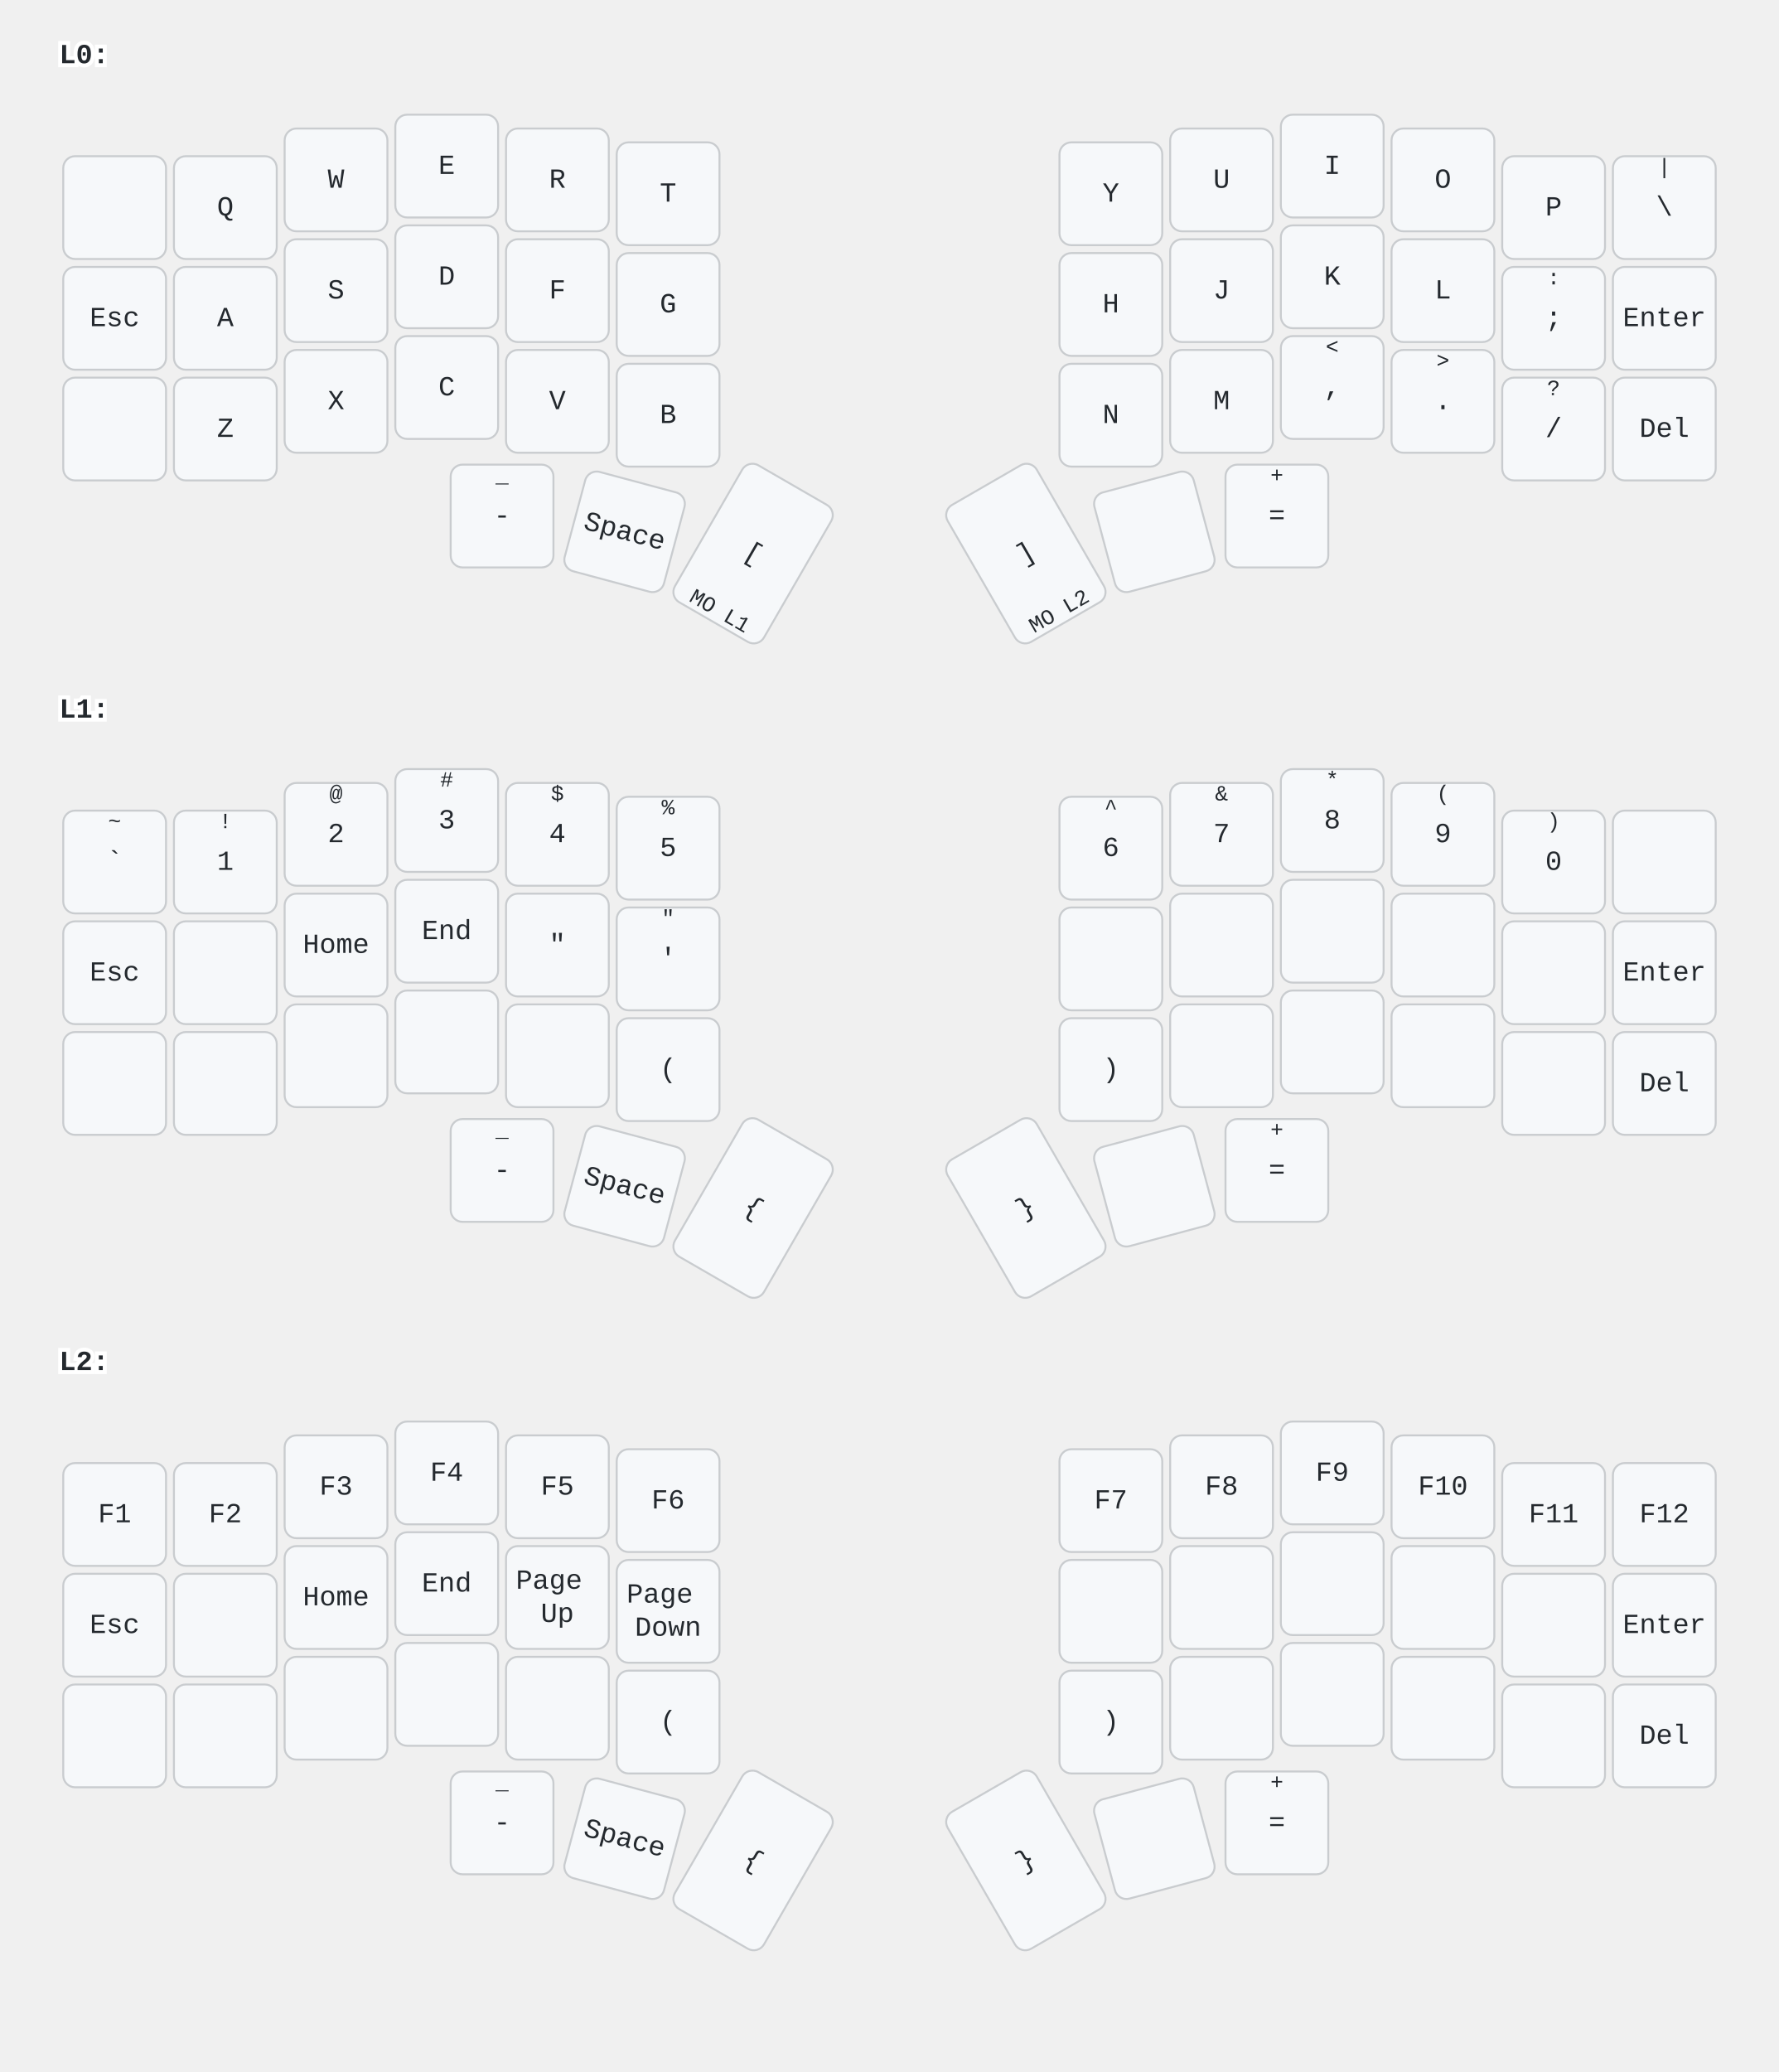
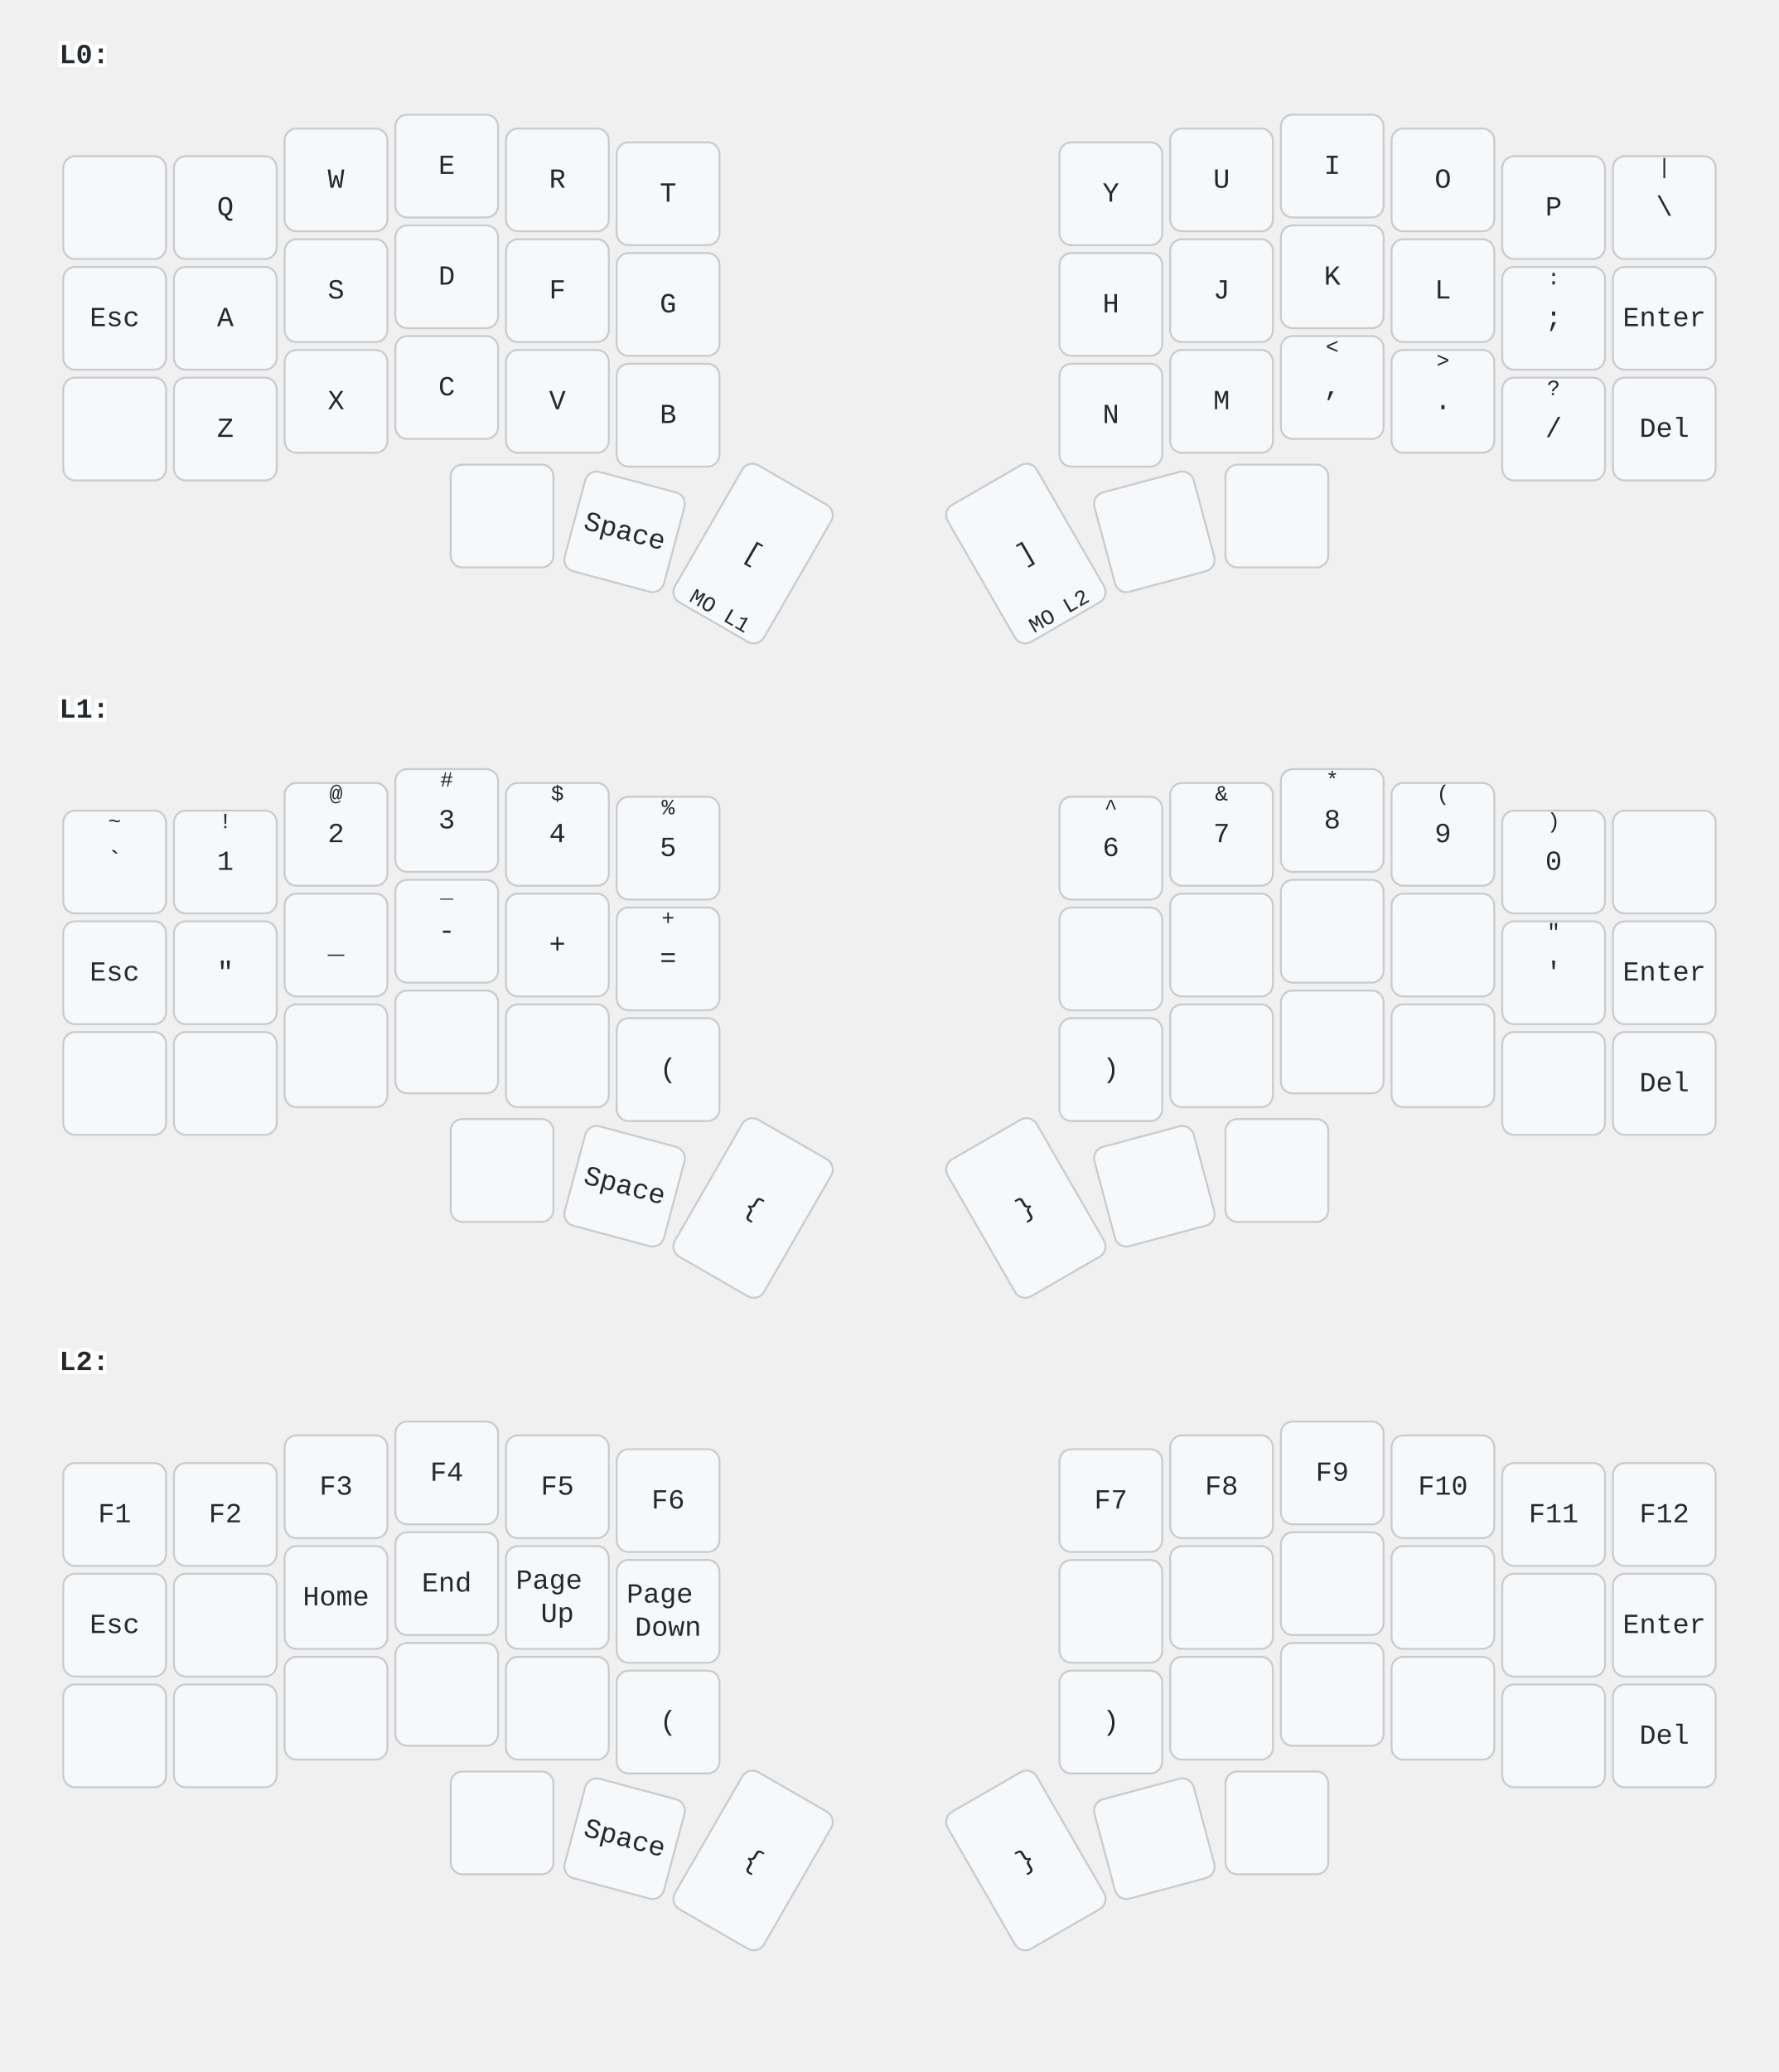
<svg xmlns="http://www.w3.org/2000/svg" xmlns:xlink="http://www.w3.org/1999/xlink" width="900" height="1048" viewBox="0 0 900 1048" class="keymap">
  <defs>/* start glyphs */
<svg id="mdi.apple-keyboard-command">
      <svg viewBox="0 0 24 24">
        <path d="M6,2A4,4 0 0,1 10,6V8H14V6A4,4 0 0,1 18,2A4,4 0 0,1 22,6A4,4 0 0,1 18,10H16V14H18A4,4 0 0,1 22,18A4,4 0 0,1 18,22A4,4 0 0,1 14,18V16H10V18A4,4 0 0,1 6,22A4,4 0 0,1 2,18A4,4 0 0,1 6,14H8V10H6A4,4 0 0,1 2,6A4,4 0 0,1 6,2M16,18A2,2 0 0,0 18,20A2,2 0 0,0 20,18A2,2 0 0,0 18,16H16V18M14,10H10V14H14V10M6,16A2,2 0 0,0 4,18A2,2 0 0,0 6,20A2,2 0 0,0 8,18V16H6M8,6A2,2 0 0,0 6,4A2,2 0 0,0 4,6A2,2 0 0,0 6,8H8V6M18,8A2,2 0 0,0 20,6A2,2 0 0,0 18,4A2,2 0 0,0 16,6V8H18Z" />
      </svg>
    </svg>
    <svg id="mdi.apple-keyboard-control">
      <svg viewBox="0 0 24 24">
        <path d="M19.78,11.78L18.36,13.19L12,6.83L5.64,13.19L4.22,11.78L12,4L19.78,11.78Z" />
      </svg>
    </svg>
    <svg id="mdi.apple-keyboard-option">
      <svg viewBox="0 0 24 24">
        <path d="M3,4H9.11L16.15,18H21V20H14.88L7.84,6H3V4M14,4H21V6H14V4Z" />
      </svg>
    </svg>
    <svg id="mdi.apple-keyboard-shift">
      <svg viewBox="0 0 24 24">
        <path d="M15,18V12H17.17L12,6.83L6.83,12H9V18H15M12,4L22,14H17V20H7V14H2L12,4Z" />
      </svg>
    </svg>
    <svg id="mdi.arrow-down">
      <svg viewBox="0 0 24 24">
        <path d="M11,4H13V16L18.5,10.5L19.92,11.92L12,19.84L4.08,11.92L5.5,10.5L11,16V4Z" />
      </svg>
    </svg>
    <svg id="mdi.arrow-left">
      <svg viewBox="0 0 24 24">
        <path d="M20,11V13H8L13.5,18.5L12.08,19.92L4.16,12L12.08,4.08L13.5,5.5L8,11H20Z" />
      </svg>
    </svg>
    <svg id="mdi.arrow-right">
      <svg viewBox="0 0 24 24">
        <path d="M4,11V13H16L10.5,18.5L11.92,19.92L19.84,12L11.92,4.08L10.5,5.5L16,11H4Z" />
      </svg>
    </svg>
    <svg id="mdi.arrow-up">
      <svg viewBox="0 0 24 24">
        <path d="M13,20H11V8L5.5,13.5L4.08,12.08L12,4.16L19.92,12.08L18.5,13.5L13,8V20Z" />
      </svg>
    </svg>
    <svg id="mdi.backspace-outline">
      <svg viewBox="0 0 24 24">
        <path d="M19,15.59L17.59,17L14,13.41L10.41,17L9,15.59L12.59,12L9,8.41L10.41,7L14,10.59L17.59,7L19,8.41L15.41,12L19,15.59M22,3A2,2 0 0,1 24,5V19A2,2 0 0,1 22,21H7C6.31,21 5.77,20.64 5.41,20.11L0,12L5.41,3.88C5.77,3.35 6.31,3 7,3H22M22,5H7L2.28,12L7,19H22V5Z" />
      </svg>
    </svg>
    <svg id="mdi.keyboard-tab">
      <svg viewBox="0 0 24 24">
        <path d="M20,18H22V6H20M11.59,7.41L15.17,11H1V13H15.17L11.59,16.58L13,18L19,12L13,6L11.59,7.41Z" />
      </svg>
    </svg>
  </defs>/* end glyphs */
<style>/* inherit to force styles through use tags */
svg path {
    fill: inherit;
}

/* font and background color specifications */
svg.keymap {
    font-family: SFMono-Regular,Consolas,Liberation Mono,Menlo,monospace;
    font-size: 14px;
    font-kerning: normal;
    text-rendering: optimizeLegibility;
    fill: #24292e;
}

/* default key styling */
rect.key {
    fill: #f6f8fa;
}

rect.key, rect.combo {
    stroke: #c9cccf;
    stroke-width: 1;
}

/* default key side styling, only used is draw_key_sides is set */
rect.side {
    filter: brightness(90%);
}

/* color accent for combo boxes */
rect.combo, rect.combo-separate {
    fill: #cdf;
}

/* color accent for held keys */
rect.held, rect.combo.held {
    fill: #fdd;
}

/* color accent for ghost (optional) keys */
rect.ghost, rect.combo.ghost {
    stroke-dasharray: 4, 4;
    stroke-width: 2;
}

text {
    text-anchor: middle;
    dominant-baseline: middle;
}

/* styling for layer labels */
text.label {
    font-weight: bold;
    text-anchor: start;
    stroke: white;
    stroke-width: 4;
    paint-order: stroke;
}

/* styling for optional footer */
text.footer {
    text-anchor: end;
    dominant-baseline: auto;
    stroke: white;
    stroke-width: 4;
    paint-order: stroke;
}

/* styling for combo tap, and key hold/shifted label text */
text.combo, text.hold, text.shifted {
    font-size: 11px;
}

text.hold {
    text-anchor: middle;
    dominant-baseline: auto;
}

text.shifted {
    text-anchor: middle;
    dominant-baseline: hanging;
}

text.layer-activator {
    text-decoration: underline;
}

/* styling for hold/shifted label text in combo box */
text.combo.hold, text.combo.shifted {
    font-size: 8px;
}

/* lighter symbol for transparent keys */
text.trans {
    fill: #7b7e81;
}

/* styling for combo dendrons */
path.combo {
    stroke-width: 1;
    stroke: gray;
    fill: none;
}

/* Start Tabler Icons Cleanup */
/* cannot use height/width with glyphs */
.icon-tabler &gt; path {
    fill: inherit;
    stroke: inherit;
    stroke-width: 2;
}
/* hide tabler's default box */
.icon-tabler &gt; path[stroke="none"][fill="none"] {
    visibility: hidden;
}
/* End Tabler Icons Cleanup */

@media (prefers-color-scheme: dark) {
svg.keymap { fill: #d1d6db; }
rect.key { fill: #3f4750; }
rect.key, rect.combo { stroke: #60666c; }
rect.combo, rect.combo-separate { fill: #1f3d7a; }
rect.held, rect.combo.held { fill: #854747; }
text.label, text.footer { stroke: black; }
text.trans { fill: #7e8184; }
path.combo { stroke: #7f7f7f; }

}
svg.keymap { background-color: #FFF; }</style>
  <g transform="translate(30, 0)" class="layer-L0">
    <text x="0" y="28" class="label" id="L0">L0:</text>
    <g transform="translate(0, 56)">
      <g transform="translate(28, 49)" class="key keypos-0">
        <rect rx="6" ry="6" x="-26" y="-26" width="52" height="52" class="key" />
        <use href="#mdi.keyboard-tab" xlink:href="#mdi.keyboard-tab" x="-10" y="-10" height="20" width="20.0" class="key tap glyph mdi.keyboard-tab" />
      </g>
      <g transform="translate(84, 49)" class="key keypos-1">
        <rect rx="6" ry="6" x="-26" y="-26" width="52" height="52" class="key" />
        <text x="0" y="0" class="key tap">Q</text>
      </g>
      <g transform="translate(140, 35)" class="key keypos-2">
        <rect rx="6" ry="6" x="-26" y="-26" width="52" height="52" class="key" />
        <text x="0" y="0" class="key tap">W</text>
      </g>
      <g transform="translate(196, 28)" class="key keypos-3">
        <rect rx="6" ry="6" x="-26" y="-26" width="52" height="52" class="key" />
        <text x="0" y="0" class="key tap">E</text>
      </g>
      <g transform="translate(252, 35)" class="key keypos-4">
        <rect rx="6" ry="6" x="-26" y="-26" width="52" height="52" class="key" />
        <text x="0" y="0" class="key tap">R</text>
      </g>
      <g transform="translate(308, 42)" class="key keypos-5">
        <rect rx="6" ry="6" x="-26" y="-26" width="52" height="52" class="key" />
        <text x="0" y="0" class="key tap">T</text>
      </g>
      <g transform="translate(532, 42)" class="key keypos-6">
        <rect rx="6" ry="6" x="-26" y="-26" width="52" height="52" class="key" />
        <text x="0" y="0" class="key tap">Y</text>
      </g>
      <g transform="translate(588, 35)" class="key keypos-7">
        <rect rx="6" ry="6" x="-26" y="-26" width="52" height="52" class="key" />
        <text x="0" y="0" class="key tap">U</text>
      </g>
      <g transform="translate(644, 28)" class="key keypos-8">
        <rect rx="6" ry="6" x="-26" y="-26" width="52" height="52" class="key" />
        <text x="0" y="0" class="key tap">I</text>
      </g>
      <g transform="translate(700, 35)" class="key keypos-9">
        <rect rx="6" ry="6" x="-26" y="-26" width="52" height="52" class="key" />
        <text x="0" y="0" class="key tap">O</text>
      </g>
      <g transform="translate(756, 49)" class="key keypos-10">
        <rect rx="6" ry="6" x="-26" y="-26" width="52" height="52" class="key" />
        <text x="0" y="0" class="key tap">P</text>
      </g>
      <g transform="translate(812, 49)" class="key keypos-11">
        <rect rx="6" ry="6" x="-26" y="-26" width="52" height="52" class="key" />
        <text x="0" y="0" class="key tap">\</text>
        <text x="0" y="-23" class="key shifted">|</text>
      </g>
      <g transform="translate(28, 105)" class="key keypos-12">
        <rect rx="6" ry="6" x="-26" y="-26" width="52" height="52" class="key" />
        <text x="0" y="0" class="key tap">Esc</text>
      </g>
      <g transform="translate(84, 105)" class="key keypos-13">
        <rect rx="6" ry="6" x="-26" y="-26" width="52" height="52" class="key" />
        <text x="0" y="0" class="key tap">A</text>
      </g>
      <g transform="translate(140, 91)" class="key keypos-14">
        <rect rx="6" ry="6" x="-26" y="-26" width="52" height="52" class="key" />
        <text x="0" y="0" class="key tap">S</text>
-         <use href="#mdi.apple-keyboard-command" xlink:href="#mdi.apple-keyboard-command" x="-6" y="11" height="12" width="12.0" class="key hold glyph mdi.apple-keyboard-command" />
      </g>
      <g transform="translate(196, 84)" class="key keypos-15">
        <rect rx="6" ry="6" x="-26" y="-26" width="52" height="52" class="key" />
        <text x="0" y="0" class="key tap">D</text>
        <use href="#mdi.apple-keyboard-control" xlink:href="#mdi.apple-keyboard-control" x="-6" y="11" height="12" width="12.0" class="key hold glyph mdi.apple-keyboard-control" />
      </g>
      <g transform="translate(252, 91)" class="key keypos-16">
        <rect rx="6" ry="6" x="-26" y="-26" width="52" height="52" class="key" />
        <text x="0" y="0" class="key tap">F</text>
        <use href="#mdi.apple-keyboard-shift" xlink:href="#mdi.apple-keyboard-shift" x="-6" y="11" height="12" width="12.0" class="key hold glyph mdi.apple-keyboard-shift" />
      </g>
      <g transform="translate(308, 98)" class="key keypos-17">
        <rect rx="6" ry="6" x="-26" y="-26" width="52" height="52" class="key" />
        <text x="0" y="0" class="key tap">G</text>
      </g>
      <g transform="translate(532, 98)" class="key keypos-18">
        <rect rx="6" ry="6" x="-26" y="-26" width="52" height="52" class="key" />
        <text x="0" y="0" class="key tap">H</text>
      </g>
      <g transform="translate(588, 91)" class="key keypos-19">
        <rect rx="6" ry="6" x="-26" y="-26" width="52" height="52" class="key" />
        <text x="0" y="0" class="key tap">J</text>
        <use href="#mdi.apple-keyboard-shift" xlink:href="#mdi.apple-keyboard-shift" x="-6" y="11" height="12" width="12.0" class="key hold glyph mdi.apple-keyboard-shift" />
      </g>
      <g transform="translate(644, 84)" class="key keypos-20">
        <rect rx="6" ry="6" x="-26" y="-26" width="52" height="52" class="key" />
        <text x="0" y="0" class="key tap">K</text>
        <use href="#mdi.apple-keyboard-control" xlink:href="#mdi.apple-keyboard-control" x="-6" y="11" height="12" width="12.0" class="key hold glyph mdi.apple-keyboard-control" />
      </g>
      <g transform="translate(700, 91)" class="key keypos-21">
        <rect rx="6" ry="6" x="-26" y="-26" width="52" height="52" class="key" />
        <text x="0" y="0" class="key tap">L</text>
-         <use href="#mdi.apple-keyboard-command" xlink:href="#mdi.apple-keyboard-command" x="-6" y="11" height="12" width="12.0" class="key hold glyph mdi.apple-keyboard-command" />
      </g>
      <g transform="translate(756, 105)" class="key keypos-22">
        <rect rx="6" ry="6" x="-26" y="-26" width="52" height="52" class="key" />
        <text x="0" y="0" class="key tap">;</text>
        <text x="0" y="-23" class="key shifted">:</text>
      </g>
      <g transform="translate(812, 105)" class="key keypos-23">
        <rect rx="6" ry="6" x="-26" y="-26" width="52" height="52" class="key" />
        <text x="0" y="0" class="key tap">Enter</text>
      </g>
      <g transform="translate(28, 161)" class="key keypos-24">
        <rect rx="6" ry="6" x="-26" y="-26" width="52" height="52" class="key" />
        <use href="#mdi.apple-keyboard-option" xlink:href="#mdi.apple-keyboard-option" x="-10" y="-10" height="20" width="20.0" class="key tap glyph mdi.apple-keyboard-option" />
      </g>
      <g transform="translate(84, 161)" class="key keypos-25">
        <rect rx="6" ry="6" x="-26" y="-26" width="52" height="52" class="key" />
        <text x="0" y="0" class="key tap">Z</text>
      </g>
      <g transform="translate(140, 147)" class="key keypos-26">
        <rect rx="6" ry="6" x="-26" y="-26" width="52" height="52" class="key" />
        <text x="0" y="0" class="key tap">X</text>
      </g>
      <g transform="translate(196, 140)" class="key keypos-27">
        <rect rx="6" ry="6" x="-26" y="-26" width="52" height="52" class="key" />
        <text x="0" y="0" class="key tap">C</text>
      </g>
      <g transform="translate(252, 147)" class="key keypos-28">
        <rect rx="6" ry="6" x="-26" y="-26" width="52" height="52" class="key" />
        <text x="0" y="0" class="key tap">V</text>
      </g>
      <g transform="translate(308, 154)" class="key keypos-29">
        <rect rx="6" ry="6" x="-26" y="-26" width="52" height="52" class="key" />
        <text x="0" y="0" class="key tap">B</text>
      </g>
      <g transform="translate(532, 154)" class="key keypos-30">
        <rect rx="6" ry="6" x="-26" y="-26" width="52" height="52" class="key" />
        <text x="0" y="0" class="key tap">N</text>
      </g>
      <g transform="translate(588, 147)" class="key keypos-31">
        <rect rx="6" ry="6" x="-26" y="-26" width="52" height="52" class="key" />
        <text x="0" y="0" class="key tap">M</text>
      </g>
      <g transform="translate(644, 140)" class="key keypos-32">
        <rect rx="6" ry="6" x="-26" y="-26" width="52" height="52" class="key" />
        <text x="0" y="0" class="key tap">,</text>
        <text x="0" y="-23" class="key shifted">&lt;</text>
      </g>
      <g transform="translate(700, 147)" class="key keypos-33">
        <rect rx="6" ry="6" x="-26" y="-26" width="52" height="52" class="key" />
        <text x="0" y="0" class="key tap">.</text>
        <text x="0" y="-23" class="key shifted">&gt;</text>
      </g>
      <g transform="translate(756, 161)" class="key keypos-34">
        <rect rx="6" ry="6" x="-26" y="-26" width="52" height="52" class="key" />
        <text x="0" y="0" class="key tap">/</text>
        <text x="0" y="-23" class="key shifted">?</text>
      </g>
      <g transform="translate(812, 161)" class="key keypos-35">
        <rect rx="6" ry="6" x="-26" y="-26" width="52" height="52" class="key" />
        <text x="0" y="0" class="key tap">Del</text>
      </g>
      <g transform="translate(224, 205)" class="key keypos-36">
        <rect rx="6" ry="6" x="-26" y="-26" width="52" height="52" class="key" />
-         <text x="0" y="0" class="key tap">-</text>
-         <text x="0" y="-23" class="key shifted">_</text>
+         <use href="#mdi.apple-keyboard-command" xlink:href="#mdi.apple-keyboard-command" x="-10" y="-10" height="20" width="20.0" class="key tap glyph mdi.apple-keyboard-command" />
      </g>
      <g transform="translate(286, 213) rotate(15.0)" class="key keypos-37">
        <rect rx="6" ry="6" x="-26" y="-26" width="52" height="52" class="key" />
        <text x="0" y="0" class="key tap">Space</text>
      </g>
      <g transform="translate(351, 224) rotate(30.0)" class="key keypos-38">
        <rect rx="6" ry="6" x="-26" y="-40" width="52" height="80" class="key" />
        <text x="0" y="0" class="key tap">[</text>
        <text x="0" y="37" class="key hold">MO L1</text>
      </g>
      <g transform="translate(489, 224) rotate(-30.0)" class="key keypos-39">
        <rect rx="6" ry="6" x="-26" y="-40" width="52" height="80" class="key" />
        <text x="0" y="0" class="key tap">]</text>
        <text x="0" y="37" class="key hold">MO L2</text>
      </g>
      <g transform="translate(554, 213) rotate(-15.0)" class="key keypos-40">
        <rect rx="6" ry="6" x="-26" y="-26" width="52" height="52" class="key" />
        <use href="#mdi.backspace-outline" xlink:href="#mdi.backspace-outline" x="-10" y="-10" height="20" width="20.0" class="key tap glyph mdi.backspace-outline" />
      </g>
      <g transform="translate(616, 205)" class="key keypos-41">
        <rect rx="6" ry="6" x="-26" y="-26" width="52" height="52" class="key" />
-         <text x="0" y="0" class="key tap">=</text>
-         <text x="0" y="-23" class="key shifted">+</text>
+         <use href="#mdi.apple-keyboard-command" xlink:href="#mdi.apple-keyboard-command" x="-10" y="-10" height="20" width="20.0" class="key tap glyph mdi.apple-keyboard-command" />
      </g>
    </g>
  </g>
  <g transform="translate(30, 331)" class="layer-L1">
    <text x="0" y="28" class="label" id="L1">L1:</text>
    <g transform="translate(0, 56)">
      <g transform="translate(28, 49)" class="key keypos-0">
        <rect rx="6" ry="6" x="-26" y="-26" width="52" height="52" class="key" />
        <text x="0" y="0" class="key tap">`</text>
        <text x="0" y="-23" class="key shifted">~</text>
      </g>
      <g transform="translate(84, 49)" class="key keypos-1">
        <rect rx="6" ry="6" x="-26" y="-26" width="52" height="52" class="key" />
        <text x="0" y="0" class="key tap">1</text>
        <text x="0" y="-23" class="key shifted">!</text>
      </g>
      <g transform="translate(140, 35)" class="key keypos-2">
        <rect rx="6" ry="6" x="-26" y="-26" width="52" height="52" class="key" />
        <text x="0" y="0" class="key tap">2</text>
        <text x="0" y="-23" class="key shifted">@</text>
      </g>
      <g transform="translate(196, 28)" class="key keypos-3">
        <rect rx="6" ry="6" x="-26" y="-26" width="52" height="52" class="key" />
        <text x="0" y="0" class="key tap">3</text>
        <text x="0" y="-23" class="key shifted">#</text>
      </g>
      <g transform="translate(252, 35)" class="key keypos-4">
        <rect rx="6" ry="6" x="-26" y="-26" width="52" height="52" class="key" />
        <text x="0" y="0" class="key tap">4</text>
        <text x="0" y="-23" class="key shifted">$</text>
      </g>
      <g transform="translate(308, 42)" class="key keypos-5">
        <rect rx="6" ry="6" x="-26" y="-26" width="52" height="52" class="key" />
        <text x="0" y="0" class="key tap">5</text>
        <text x="0" y="-23" class="key shifted">%</text>
      </g>
      <g transform="translate(532, 42)" class="key keypos-6">
        <rect rx="6" ry="6" x="-26" y="-26" width="52" height="52" class="key" />
        <text x="0" y="0" class="key tap">6</text>
        <text x="0" y="-23" class="key shifted">^</text>
      </g>
      <g transform="translate(588, 35)" class="key keypos-7">
        <rect rx="6" ry="6" x="-26" y="-26" width="52" height="52" class="key" />
        <text x="0" y="0" class="key tap">7</text>
        <text x="0" y="-23" class="key shifted">&amp;</text>
      </g>
      <g transform="translate(644, 28)" class="key keypos-8">
        <rect rx="6" ry="6" x="-26" y="-26" width="52" height="52" class="key" />
        <text x="0" y="0" class="key tap">8</text>
        <text x="0" y="-23" class="key shifted">*</text>
      </g>
      <g transform="translate(700, 35)" class="key keypos-9">
        <rect rx="6" ry="6" x="-26" y="-26" width="52" height="52" class="key" />
        <text x="0" y="0" class="key tap">9</text>
        <text x="0" y="-23" class="key shifted">(</text>
      </g>
      <g transform="translate(756, 49)" class="key keypos-10">
        <rect rx="6" ry="6" x="-26" y="-26" width="52" height="52" class="key" />
        <text x="0" y="0" class="key tap">0</text>
        <text x="0" y="-23" class="key shifted">)</text>
      </g>
      <g transform="translate(812, 49)" class="key keypos-11">
        <rect rx="6" ry="6" x="-26" y="-26" width="52" height="52" class="key" />
      </g>
      <g transform="translate(28, 105)" class="key keypos-12">
        <rect rx="6" ry="6" x="-26" y="-26" width="52" height="52" class="key" />
        <text x="0" y="0" class="key tap">Esc</text>
      </g>
      <g transform="translate(84, 105)" class="key keypos-13">
        <rect rx="6" ry="6" x="-26" y="-26" width="52" height="52" class="key" />
+         <text x="0" y="0" class="key tap">"</text>
      </g>
      <g transform="translate(140, 91)" class="key keypos-14">
        <rect rx="6" ry="6" x="-26" y="-26" width="52" height="52" class="key" />
-         <text x="0" y="0" class="key tap">Home</text>
-         <use href="#mdi.apple-keyboard-command" xlink:href="#mdi.apple-keyboard-command" x="-6" y="11" height="12" width="12.0" class="key hold glyph mdi.apple-keyboard-command" />
+         <text x="0" y="0" class="key tap">_</text>
      </g>
      <g transform="translate(196, 84)" class="key keypos-15">
        <rect rx="6" ry="6" x="-26" y="-26" width="52" height="52" class="key" />
-         <text x="0" y="0" class="key tap">End</text>
+         <text x="0" y="0" class="key tap">-</text>
+         <text x="0" y="-23" class="key shifted">_</text>
+       </g>
+       <g transform="translate(252, 91)" class="key keypos-16">
+         <rect rx="6" ry="6" x="-26" y="-26" width="52" height="52" class="key" />
+         <text x="0" y="0" class="key tap">+</text>
+       </g>
+       <g transform="translate(308, 98)" class="key keypos-17">
+         <rect rx="6" ry="6" x="-26" y="-26" width="52" height="52" class="key" />
+         <text x="0" y="0" class="key tap">=</text>
+         <text x="0" y="-23" class="key shifted">+</text>
+       </g>
+       <g transform="translate(532, 98)" class="key keypos-18">
+         <rect rx="6" ry="6" x="-26" y="-26" width="52" height="52" class="key" />
+         <use href="#mdi.arrow-left" xlink:href="#mdi.arrow-left" x="-10" y="-10" height="20" width="20.0" class="key tap glyph mdi.arrow-left" />
+       </g>
+       <g transform="translate(588, 91)" class="key keypos-19">
+         <rect rx="6" ry="6" x="-26" y="-26" width="52" height="52" class="key" />
+         <use href="#mdi.arrow-down" xlink:href="#mdi.arrow-down" x="-10" y="-10" height="20" width="20.0" class="key tap glyph mdi.arrow-down" />
+         <use href="#mdi.apple-keyboard-shift" xlink:href="#mdi.apple-keyboard-shift" x="-6" y="11" height="12" width="12.0" class="key hold glyph mdi.apple-keyboard-shift" />
+       </g>
+       <g transform="translate(644, 84)" class="key keypos-20">
+         <rect rx="6" ry="6" x="-26" y="-26" width="52" height="52" class="key" />
+         <use href="#mdi.arrow-up" xlink:href="#mdi.arrow-up" x="-10" y="-10" height="20" width="20.0" class="key tap glyph mdi.arrow-up" />
        <use href="#mdi.apple-keyboard-control" xlink:href="#mdi.apple-keyboard-control" x="-6" y="11" height="12" width="12.0" class="key hold glyph mdi.apple-keyboard-control" />
      </g>
-       <g transform="translate(252, 91)" class="key keypos-16">
-         <rect rx="6" ry="6" x="-26" y="-26" width="52" height="52" class="key" />
-         <text x="0" y="0" class="key tap">"</text>
-         <use href="#mdi.apple-keyboard-shift" xlink:href="#mdi.apple-keyboard-shift" x="-6" y="11" height="12" width="12.0" class="key hold glyph mdi.apple-keyboard-shift" />
-       </g>
-       <g transform="translate(308, 98)" class="key keypos-17">
+       <g transform="translate(700, 91)" class="key keypos-21">
+         <rect rx="6" ry="6" x="-26" y="-26" width="52" height="52" class="key" />
+         <use href="#mdi.arrow-right" xlink:href="#mdi.arrow-right" x="-10" y="-10" height="20" width="20.0" class="key tap glyph mdi.arrow-right" />
+       </g>
+       <g transform="translate(756, 105)" class="key keypos-22">
        <rect rx="6" ry="6" x="-26" y="-26" width="52" height="52" class="key" />
        <text x="0" y="0" class="key tap">'</text>
        <text x="0" y="-23" class="key shifted">"</text>
      </g>
-       <g transform="translate(532, 98)" class="key keypos-18">
-         <rect rx="6" ry="6" x="-26" y="-26" width="52" height="52" class="key" />
-         <use href="#mdi.arrow-left" xlink:href="#mdi.arrow-left" x="-10" y="-10" height="20" width="20.0" class="key tap glyph mdi.arrow-left" />
-       </g>
-       <g transform="translate(588, 91)" class="key keypos-19">
-         <rect rx="6" ry="6" x="-26" y="-26" width="52" height="52" class="key" />
-         <use href="#mdi.arrow-down" xlink:href="#mdi.arrow-down" x="-10" y="-10" height="20" width="20.0" class="key tap glyph mdi.arrow-down" />
-         <use href="#mdi.apple-keyboard-shift" xlink:href="#mdi.apple-keyboard-shift" x="-6" y="11" height="12" width="12.0" class="key hold glyph mdi.apple-keyboard-shift" />
-       </g>
-       <g transform="translate(644, 84)" class="key keypos-20">
-         <rect rx="6" ry="6" x="-26" y="-26" width="52" height="52" class="key" />
-         <use href="#mdi.arrow-up" xlink:href="#mdi.arrow-up" x="-10" y="-10" height="20" width="20.0" class="key tap glyph mdi.arrow-up" />
-         <use href="#mdi.apple-keyboard-control" xlink:href="#mdi.apple-keyboard-control" x="-6" y="11" height="12" width="12.0" class="key hold glyph mdi.apple-keyboard-control" />
-       </g>
-       <g transform="translate(700, 91)" class="key keypos-21">
-         <rect rx="6" ry="6" x="-26" y="-26" width="52" height="52" class="key" />
-         <use href="#mdi.arrow-right" xlink:href="#mdi.arrow-right" x="-10" y="-10" height="20" width="20.0" class="key tap glyph mdi.arrow-right" />
-         <use href="#mdi.apple-keyboard-command" xlink:href="#mdi.apple-keyboard-command" x="-6" y="11" height="12" width="12.0" class="key hold glyph mdi.apple-keyboard-command" />
-       </g>
-       <g transform="translate(756, 105)" class="key keypos-22">
-         <rect rx="6" ry="6" x="-26" y="-26" width="52" height="52" class="key" />
-       </g>
      <g transform="translate(812, 105)" class="key keypos-23">
        <rect rx="6" ry="6" x="-26" y="-26" width="52" height="52" class="key" />
        <text x="0" y="0" class="key tap">Enter</text>
      </g>
      <g transform="translate(28, 161)" class="key keypos-24">
        <rect rx="6" ry="6" x="-26" y="-26" width="52" height="52" class="key" />
        <use href="#mdi.apple-keyboard-option" xlink:href="#mdi.apple-keyboard-option" x="-10" y="-10" height="20" width="20.0" class="key tap glyph mdi.apple-keyboard-option" />
      </g>
      <g transform="translate(84, 161)" class="key keypos-25">
        <rect rx="6" ry="6" x="-26" y="-26" width="52" height="52" class="key" />
      </g>
      <g transform="translate(140, 147)" class="key keypos-26">
        <rect rx="6" ry="6" x="-26" y="-26" width="52" height="52" class="key" />
      </g>
      <g transform="translate(196, 140)" class="key keypos-27">
        <rect rx="6" ry="6" x="-26" y="-26" width="52" height="52" class="key" />
      </g>
      <g transform="translate(252, 147)" class="key keypos-28">
        <rect rx="6" ry="6" x="-26" y="-26" width="52" height="52" class="key" />
      </g>
      <g transform="translate(308, 154)" class="key keypos-29">
        <rect rx="6" ry="6" x="-26" y="-26" width="52" height="52" class="key" />
        <text x="0" y="0" class="key tap">(</text>
      </g>
      <g transform="translate(532, 154)" class="key keypos-30">
        <rect rx="6" ry="6" x="-26" y="-26" width="52" height="52" class="key" />
        <text x="0" y="0" class="key tap">)</text>
      </g>
      <g transform="translate(588, 147)" class="key keypos-31">
        <rect rx="6" ry="6" x="-26" y="-26" width="52" height="52" class="key" />
      </g>
      <g transform="translate(644, 140)" class="key keypos-32">
        <rect rx="6" ry="6" x="-26" y="-26" width="52" height="52" class="key" />
      </g>
      <g transform="translate(700, 147)" class="key keypos-33">
        <rect rx="6" ry="6" x="-26" y="-26" width="52" height="52" class="key" />
      </g>
      <g transform="translate(756, 161)" class="key keypos-34">
        <rect rx="6" ry="6" x="-26" y="-26" width="52" height="52" class="key" />
      </g>
      <g transform="translate(812, 161)" class="key keypos-35">
        <rect rx="6" ry="6" x="-26" y="-26" width="52" height="52" class="key" />
        <text x="0" y="0" class="key tap">Del</text>
      </g>
      <g transform="translate(224, 205)" class="key keypos-36">
        <rect rx="6" ry="6" x="-26" y="-26" width="52" height="52" class="key" />
-         <text x="0" y="0" class="key tap">-</text>
-         <text x="0" y="-23" class="key shifted">_</text>
+         <use href="#mdi.apple-keyboard-command" xlink:href="#mdi.apple-keyboard-command" x="-10" y="-10" height="20" width="20.0" class="key tap glyph mdi.apple-keyboard-command" />
      </g>
      <g transform="translate(286, 213) rotate(15.0)" class="key keypos-37">
        <rect rx="6" ry="6" x="-26" y="-26" width="52" height="52" class="key" />
        <text x="0" y="0" class="key tap">Space</text>
      </g>
      <g transform="translate(351, 224) rotate(30.0)" class="key keypos-38">
        <rect rx="6" ry="6" x="-26" y="-40" width="52" height="80" class="key" />
        <text x="0" y="0" class="key tap">{</text>
      </g>
      <g transform="translate(489, 224) rotate(-30.0)" class="key keypos-39">
        <rect rx="6" ry="6" x="-26" y="-40" width="52" height="80" class="key" />
        <text x="0" y="0" class="key tap">}</text>
      </g>
      <g transform="translate(554, 213) rotate(-15.0)" class="key keypos-40">
        <rect rx="6" ry="6" x="-26" y="-26" width="52" height="52" class="key" />
        <use href="#mdi.backspace-outline" xlink:href="#mdi.backspace-outline" x="-10" y="-10" height="20" width="20.0" class="key tap glyph mdi.backspace-outline" />
      </g>
      <g transform="translate(616, 205)" class="key keypos-41">
        <rect rx="6" ry="6" x="-26" y="-26" width="52" height="52" class="key" />
-         <text x="0" y="0" class="key tap">=</text>
-         <text x="0" y="-23" class="key shifted">+</text>
+         <use href="#mdi.apple-keyboard-command" xlink:href="#mdi.apple-keyboard-command" x="-10" y="-10" height="20" width="20.0" class="key tap glyph mdi.apple-keyboard-command" />
      </g>
    </g>
  </g>
  <g transform="translate(30, 661)" class="layer-L2">
    <text x="0" y="28" class="label" id="L2">L2:</text>
    <g transform="translate(0, 56)">
      <g transform="translate(28, 49)" class="key keypos-0">
        <rect rx="6" ry="6" x="-26" y="-26" width="52" height="52" class="key" />
        <text x="0" y="0" class="key tap">F1</text>
      </g>
      <g transform="translate(84, 49)" class="key keypos-1">
        <rect rx="6" ry="6" x="-26" y="-26" width="52" height="52" class="key" />
        <text x="0" y="0" class="key tap">F2</text>
      </g>
      <g transform="translate(140, 35)" class="key keypos-2">
        <rect rx="6" ry="6" x="-26" y="-26" width="52" height="52" class="key" />
        <text x="0" y="0" class="key tap">F3</text>
      </g>
      <g transform="translate(196, 28)" class="key keypos-3">
        <rect rx="6" ry="6" x="-26" y="-26" width="52" height="52" class="key" />
        <text x="0" y="0" class="key tap">F4</text>
      </g>
      <g transform="translate(252, 35)" class="key keypos-4">
        <rect rx="6" ry="6" x="-26" y="-26" width="52" height="52" class="key" />
        <text x="0" y="0" class="key tap">F5</text>
      </g>
      <g transform="translate(308, 42)" class="key keypos-5">
        <rect rx="6" ry="6" x="-26" y="-26" width="52" height="52" class="key" />
        <text x="0" y="0" class="key tap">F6</text>
      </g>
      <g transform="translate(532, 42)" class="key keypos-6">
        <rect rx="6" ry="6" x="-26" y="-26" width="52" height="52" class="key" />
        <text x="0" y="0" class="key tap">F7</text>
      </g>
      <g transform="translate(588, 35)" class="key keypos-7">
        <rect rx="6" ry="6" x="-26" y="-26" width="52" height="52" class="key" />
        <text x="0" y="0" class="key tap">F8</text>
      </g>
      <g transform="translate(644, 28)" class="key keypos-8">
        <rect rx="6" ry="6" x="-26" y="-26" width="52" height="52" class="key" />
        <text x="0" y="0" class="key tap">F9</text>
      </g>
      <g transform="translate(700, 35)" class="key keypos-9">
        <rect rx="6" ry="6" x="-26" y="-26" width="52" height="52" class="key" />
        <text x="0" y="0" class="key tap">F10</text>
      </g>
      <g transform="translate(756, 49)" class="key keypos-10">
        <rect rx="6" ry="6" x="-26" y="-26" width="52" height="52" class="key" />
        <text x="0" y="0" class="key tap">F11</text>
      </g>
      <g transform="translate(812, 49)" class="key keypos-11">
        <rect rx="6" ry="6" x="-26" y="-26" width="52" height="52" class="key" />
        <text x="0" y="0" class="key tap">F12</text>
      </g>
      <g transform="translate(28, 105)" class="key keypos-12">
        <rect rx="6" ry="6" x="-26" y="-26" width="52" height="52" class="key" />
        <text x="0" y="0" class="key tap">Esc</text>
      </g>
      <g transform="translate(84, 105)" class="key keypos-13">
        <rect rx="6" ry="6" x="-26" y="-26" width="52" height="52" class="key" />
      </g>
      <g transform="translate(140, 91)" class="key keypos-14">
        <rect rx="6" ry="6" x="-26" y="-26" width="52" height="52" class="key" />
        <text x="0" y="0" class="key tap">Home</text>
      </g>
      <g transform="translate(196, 84)" class="key keypos-15">
        <rect rx="6" ry="6" x="-26" y="-26" width="52" height="52" class="key" />
        <text x="0" y="0" class="key tap">End</text>
      </g>
      <g transform="translate(252, 91)" class="key keypos-16">
        <rect rx="6" ry="6" x="-26" y="-26" width="52" height="52" class="key" />
        <text x="0" y="0" class="key tap">
          <tspan x="0" dy="-0.6em">Page</tspan>
          <tspan x="0" dy="1.2em">Up</tspan>
        </text>
      </g>
      <g transform="translate(308, 98)" class="key keypos-17">
        <rect rx="6" ry="6" x="-26" y="-26" width="52" height="52" class="key" />
        <text x="0" y="0" class="key tap">
          <tspan x="0" dy="-0.6em">Page</tspan>
          <tspan x="0" dy="1.2em">Down</tspan>
        </text>
      </g>
      <g transform="translate(532, 98)" class="key keypos-18">
        <rect rx="6" ry="6" x="-26" y="-26" width="52" height="52" class="key" />
        <use href="#mdi.arrow-left" xlink:href="#mdi.arrow-left" x="-10" y="-10" height="20" width="20.0" class="key tap glyph mdi.arrow-left" />
      </g>
      <g transform="translate(588, 91)" class="key keypos-19">
        <rect rx="6" ry="6" x="-26" y="-26" width="52" height="52" class="key" />
        <use href="#mdi.arrow-down" xlink:href="#mdi.arrow-down" x="-10" y="-10" height="20" width="20.0" class="key tap glyph mdi.arrow-down" />
      </g>
      <g transform="translate(644, 84)" class="key keypos-20">
        <rect rx="6" ry="6" x="-26" y="-26" width="52" height="52" class="key" />
        <use href="#mdi.arrow-up" xlink:href="#mdi.arrow-up" x="-10" y="-10" height="20" width="20.0" class="key tap glyph mdi.arrow-up" />
      </g>
      <g transform="translate(700, 91)" class="key keypos-21">
        <rect rx="6" ry="6" x="-26" y="-26" width="52" height="52" class="key" />
        <use href="#mdi.arrow-right" xlink:href="#mdi.arrow-right" x="-10" y="-10" height="20" width="20.0" class="key tap glyph mdi.arrow-right" />
      </g>
      <g transform="translate(756, 105)" class="key keypos-22">
        <rect rx="6" ry="6" x="-26" y="-26" width="52" height="52" class="key" />
      </g>
      <g transform="translate(812, 105)" class="key keypos-23">
        <rect rx="6" ry="6" x="-26" y="-26" width="52" height="52" class="key" />
        <text x="0" y="0" class="key tap">Enter</text>
      </g>
      <g transform="translate(28, 161)" class="key keypos-24">
        <rect rx="6" ry="6" x="-26" y="-26" width="52" height="52" class="key" />
        <use href="#mdi.apple-keyboard-option" xlink:href="#mdi.apple-keyboard-option" x="-10" y="-10" height="20" width="20.0" class="key tap glyph mdi.apple-keyboard-option" />
      </g>
      <g transform="translate(84, 161)" class="key keypos-25">
        <rect rx="6" ry="6" x="-26" y="-26" width="52" height="52" class="key" />
      </g>
      <g transform="translate(140, 147)" class="key keypos-26">
        <rect rx="6" ry="6" x="-26" y="-26" width="52" height="52" class="key" />
      </g>
      <g transform="translate(196, 140)" class="key keypos-27">
        <rect rx="6" ry="6" x="-26" y="-26" width="52" height="52" class="key" />
      </g>
      <g transform="translate(252, 147)" class="key keypos-28">
        <rect rx="6" ry="6" x="-26" y="-26" width="52" height="52" class="key" />
      </g>
      <g transform="translate(308, 154)" class="key keypos-29">
        <rect rx="6" ry="6" x="-26" y="-26" width="52" height="52" class="key" />
        <text x="0" y="0" class="key tap">(</text>
      </g>
      <g transform="translate(532, 154)" class="key keypos-30">
        <rect rx="6" ry="6" x="-26" y="-26" width="52" height="52" class="key" />
        <text x="0" y="0" class="key tap">)</text>
      </g>
      <g transform="translate(588, 147)" class="key keypos-31">
        <rect rx="6" ry="6" x="-26" y="-26" width="52" height="52" class="key" />
      </g>
      <g transform="translate(644, 140)" class="key keypos-32">
        <rect rx="6" ry="6" x="-26" y="-26" width="52" height="52" class="key" />
      </g>
      <g transform="translate(700, 147)" class="key keypos-33">
        <rect rx="6" ry="6" x="-26" y="-26" width="52" height="52" class="key" />
      </g>
      <g transform="translate(756, 161)" class="key keypos-34">
        <rect rx="6" ry="6" x="-26" y="-26" width="52" height="52" class="key" />
      </g>
      <g transform="translate(812, 161)" class="key keypos-35">
        <rect rx="6" ry="6" x="-26" y="-26" width="52" height="52" class="key" />
        <text x="0" y="0" class="key tap">Del</text>
      </g>
      <g transform="translate(224, 205)" class="key keypos-36">
        <rect rx="6" ry="6" x="-26" y="-26" width="52" height="52" class="key" />
-         <text x="0" y="0" class="key tap">-</text>
-         <text x="0" y="-23" class="key shifted">_</text>
+         <use href="#mdi.apple-keyboard-command" xlink:href="#mdi.apple-keyboard-command" x="-10" y="-10" height="20" width="20.0" class="key tap glyph mdi.apple-keyboard-command" />
      </g>
      <g transform="translate(286, 213) rotate(15.0)" class="key keypos-37">
        <rect rx="6" ry="6" x="-26" y="-26" width="52" height="52" class="key" />
        <text x="0" y="0" class="key tap">Space</text>
      </g>
      <g transform="translate(351, 224) rotate(30.0)" class="key keypos-38">
        <rect rx="6" ry="6" x="-26" y="-40" width="52" height="80" class="key" />
        <text x="0" y="0" class="key tap">{</text>
      </g>
      <g transform="translate(489, 224) rotate(-30.0)" class="key keypos-39">
        <rect rx="6" ry="6" x="-26" y="-40" width="52" height="80" class="key" />
        <text x="0" y="0" class="key tap">}</text>
      </g>
      <g transform="translate(554, 213) rotate(-15.0)" class="key keypos-40">
        <rect rx="6" ry="6" x="-26" y="-26" width="52" height="52" class="key" />
        <use href="#mdi.backspace-outline" xlink:href="#mdi.backspace-outline" x="-10" y="-10" height="20" width="20.0" class="key tap glyph mdi.backspace-outline" />
      </g>
      <g transform="translate(616, 205)" class="key keypos-41">
        <rect rx="6" ry="6" x="-26" y="-26" width="52" height="52" class="key" />
-         <text x="0" y="0" class="key tap">=</text>
-         <text x="0" y="-23" class="key shifted">+</text>
+         <use href="#mdi.apple-keyboard-command" xlink:href="#mdi.apple-keyboard-command" x="-10" y="-10" height="20" width="20.0" class="key tap glyph mdi.apple-keyboard-command" />
      </g>
    </g>
  </g>
</svg>
